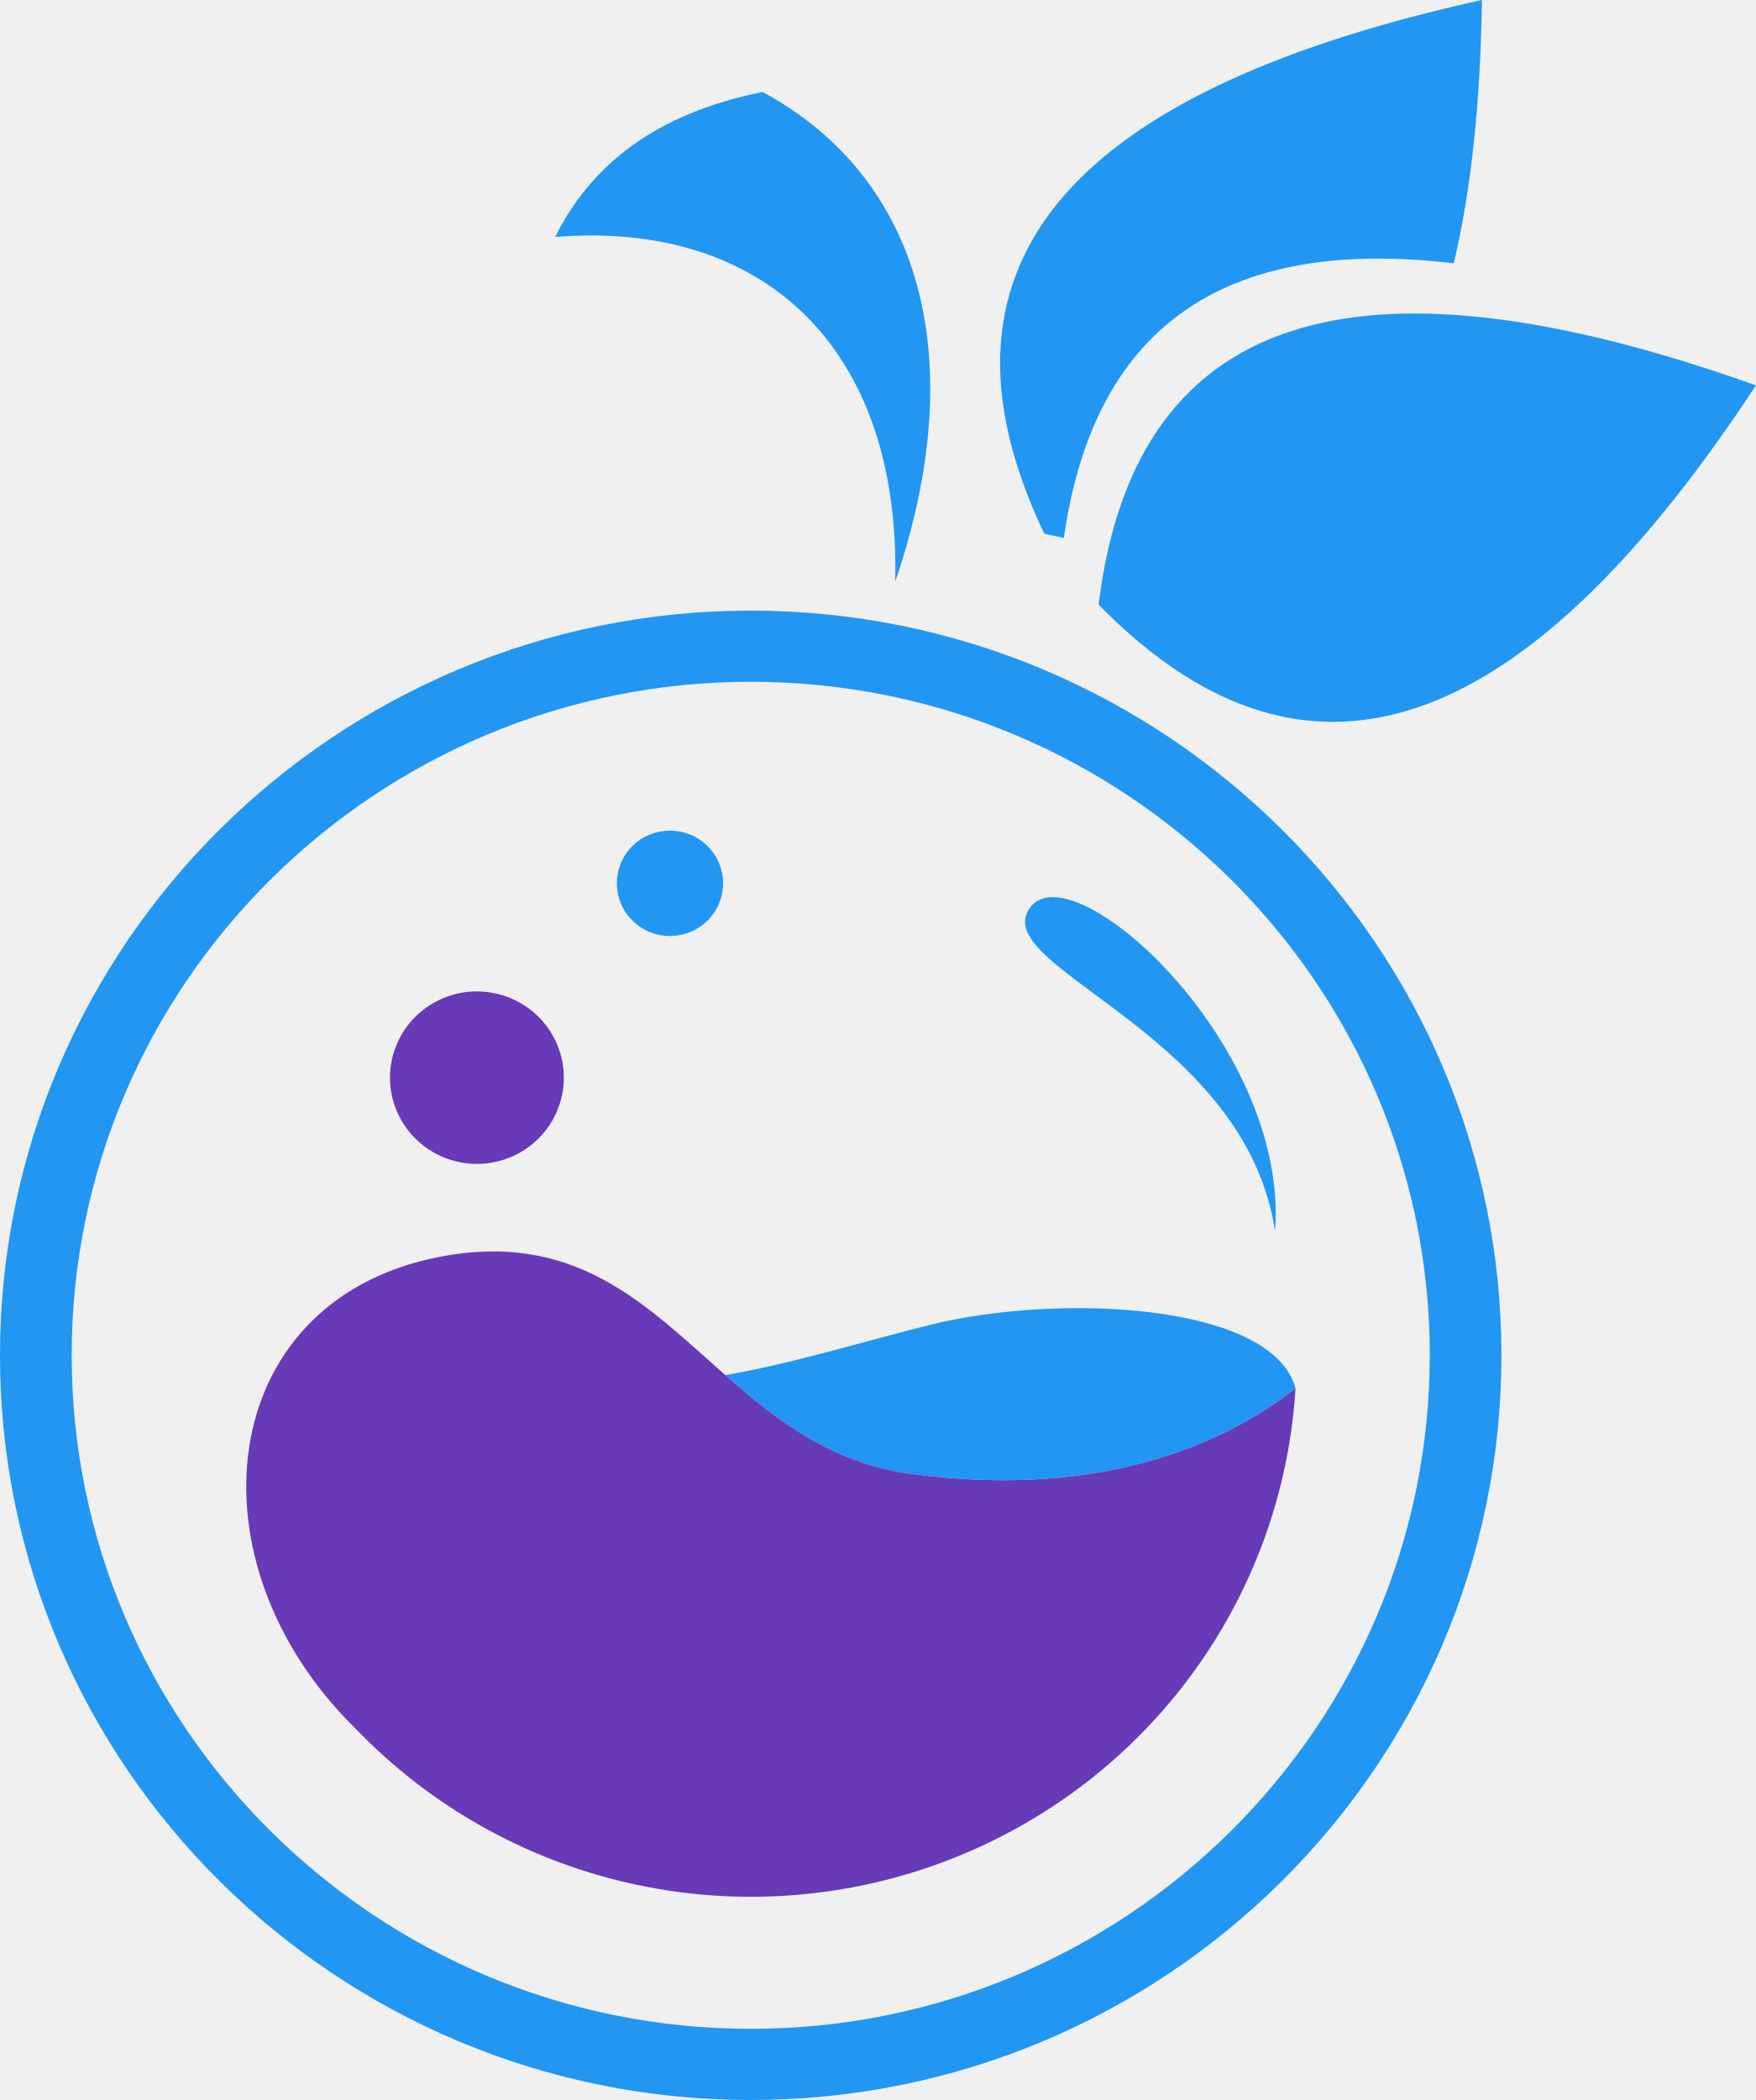
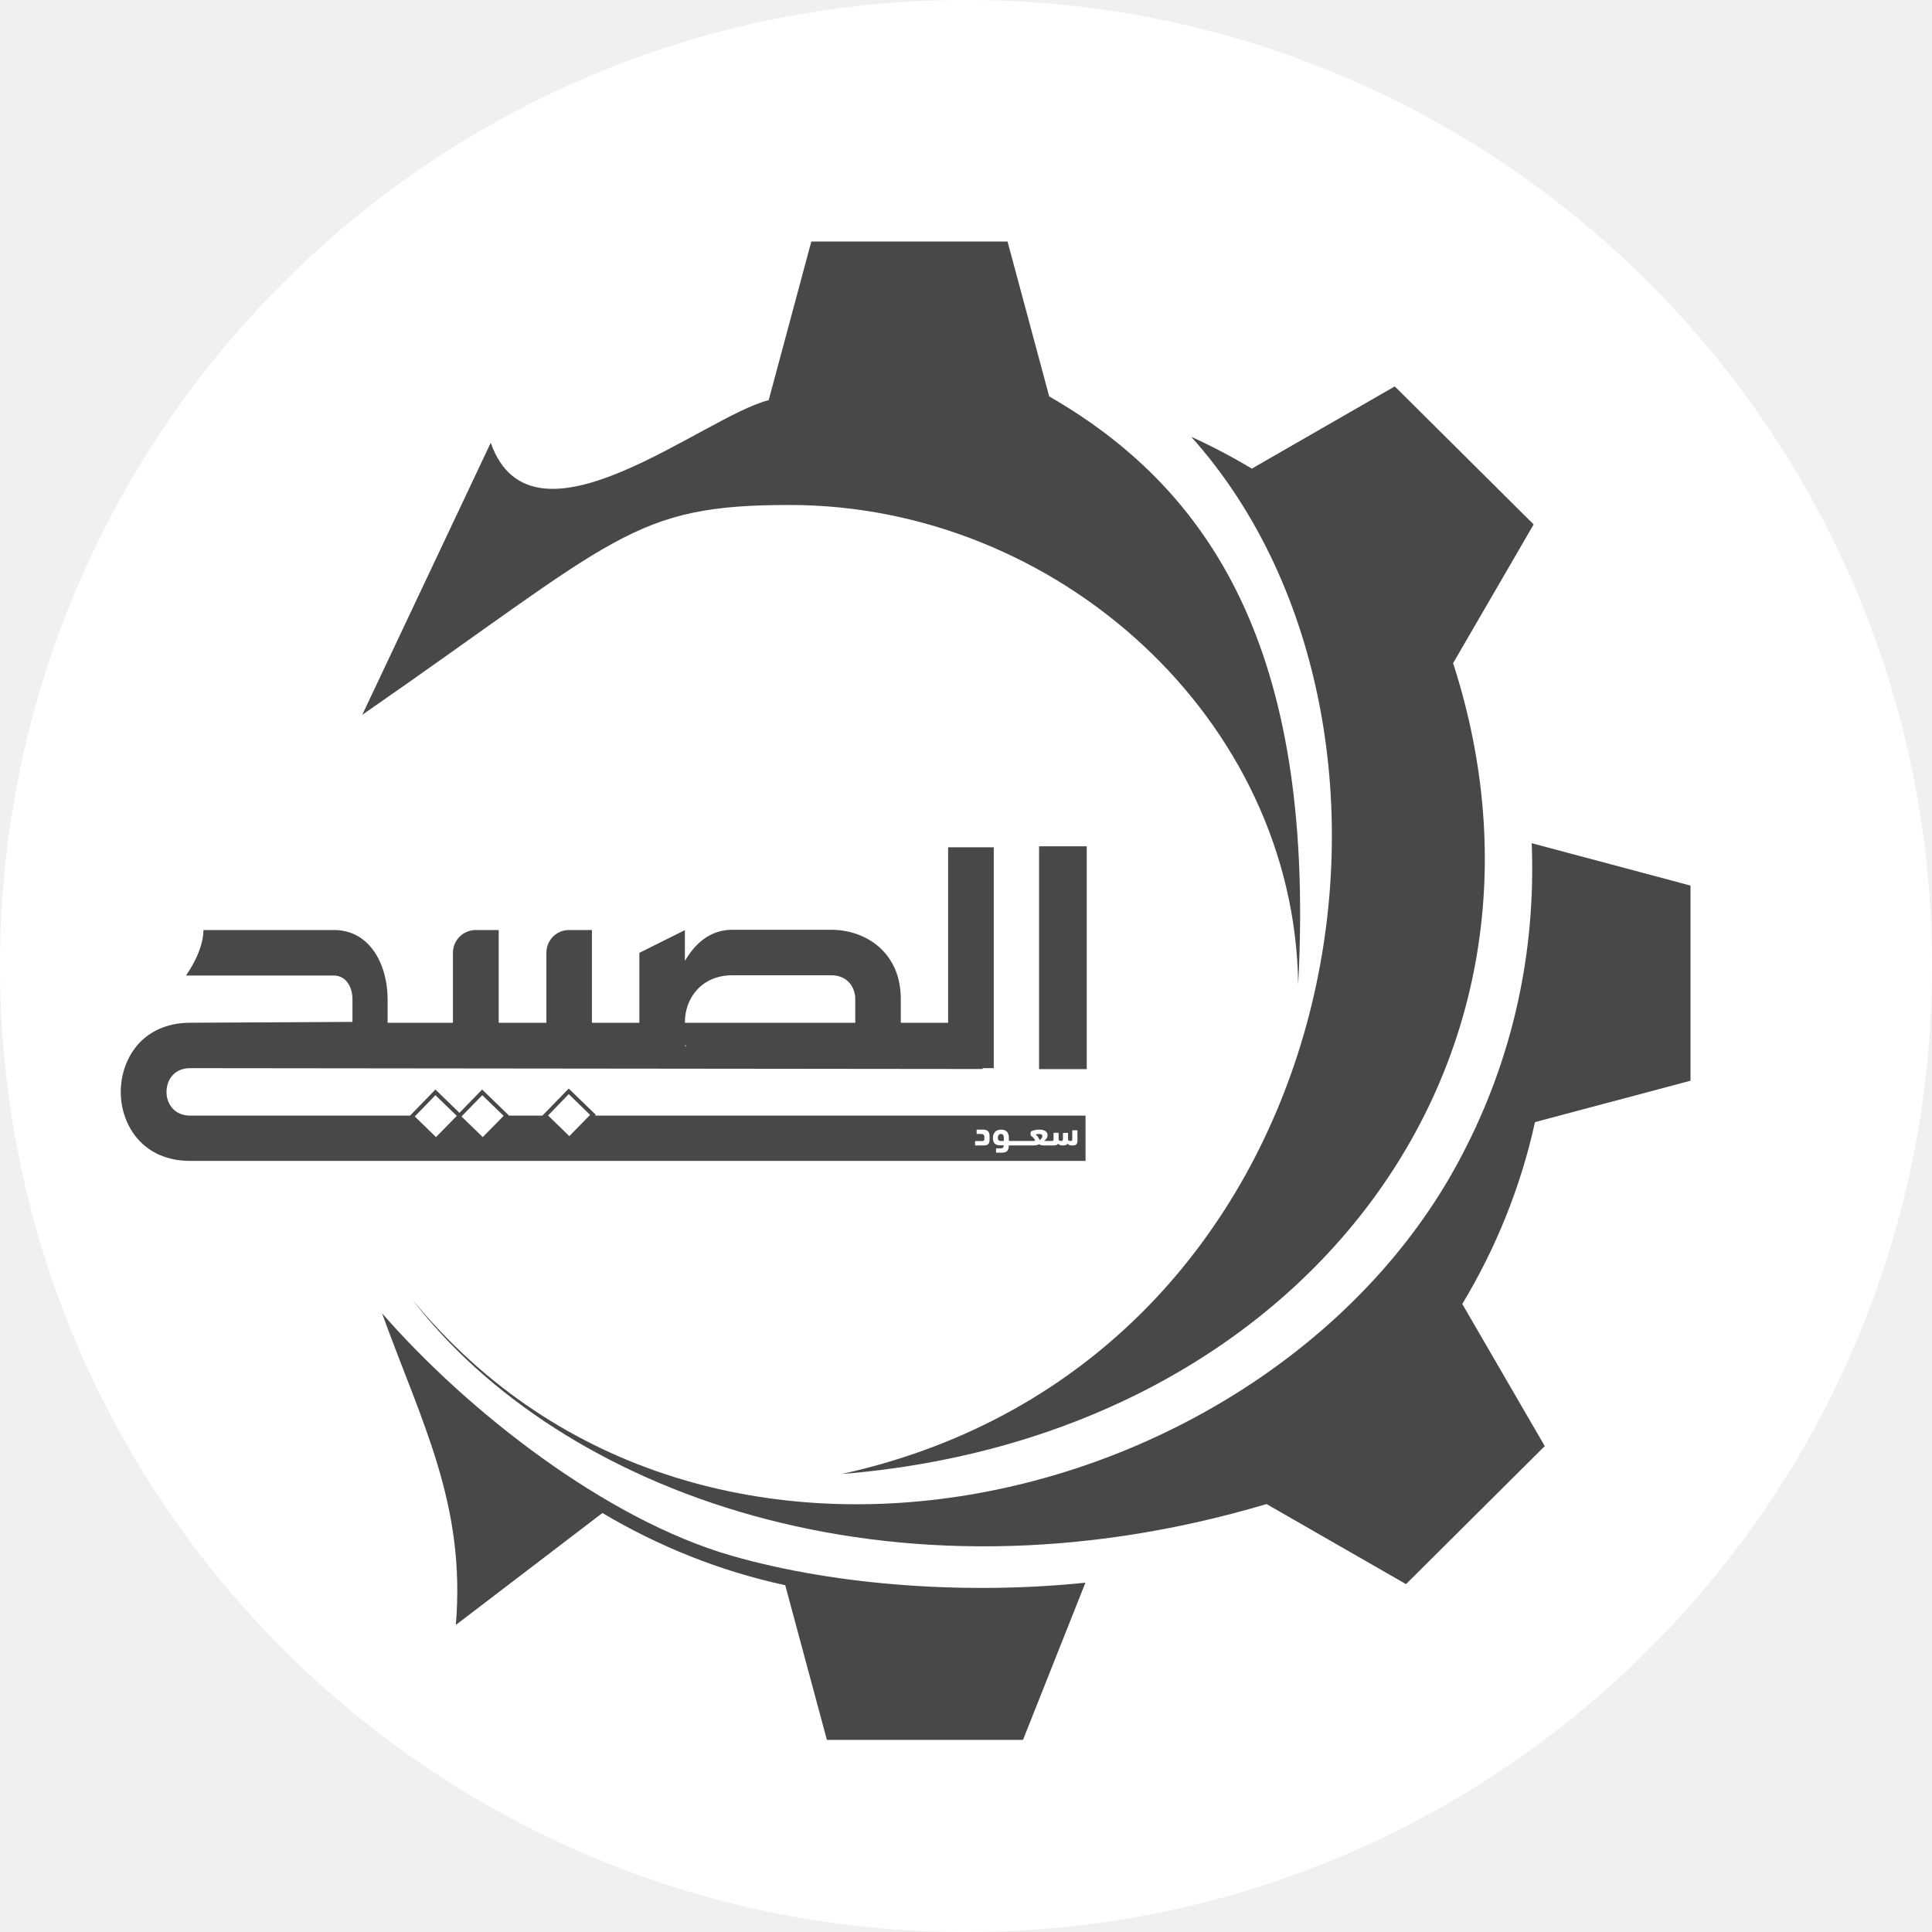
- <svg xmlns="http://www.w3.org/2000/svg" width="46" height="55" viewBox="0 0 46 55" fill="none">
-   <g clip-path="url(#clip0)">
-     <path d="M19.667 55C8.822 55 0 46.25 0 35.497C0 24.743 8.823 15.993 19.667 15.993C30.511 15.993 39.333 24.743 39.333 35.497C39.333 46.25 30.512 55 19.667 55ZM19.667 17.856C9.859 17.856 1.878 25.769 1.878 35.496C1.878 45.223 9.859 53.136 19.667 53.136C29.475 53.136 37.456 45.221 37.456 35.494C37.456 25.767 29.477 17.856 19.667 17.856Z" fill="#2196F3" />
-     <path d="M33.939 36.362C33.327 34.113 27.719 33.871 24.381 34.695C22.633 35.128 20.846 35.692 19.003 36.016C20.352 37.203 21.8 38.325 23.879 38.604C29.036 39.294 32.24 37.69 33.939 36.362Z" fill="#2196F3" />
-     <path d="M23.879 38.604C21.796 38.325 20.352 37.203 19.003 36.016C16.916 34.179 15.059 32.189 11.415 32.938C5.622 34.129 4.86 40.925 9.333 45.292C11.254 47.286 13.72 48.682 16.428 49.308C19.137 49.934 21.971 49.762 24.583 48.814C27.195 47.867 29.471 46.184 31.133 43.972C32.794 41.761 33.77 39.117 33.938 36.364C32.24 37.69 29.036 39.294 23.879 38.604Z" fill="#673AB7" />
-     <path d="M26.91 23.896C26.188 25.433 32.632 27.138 33.403 32.242C33.775 27.218 27.805 21.996 26.91 23.896Z" fill="#2196F3" />
-     <path d="M13.365 30.311C14.527 29.834 15.078 28.513 14.597 27.36C14.116 26.208 12.784 25.661 11.622 26.138C10.46 26.616 9.909 27.936 10.39 29.089C10.871 30.241 12.203 30.788 13.365 30.311Z" fill="#673AB7" />
-     <path d="M18.535 24.11C19.079 23.571 19.079 22.698 18.535 22.159C17.992 21.62 17.111 21.62 16.567 22.159C16.024 22.698 16.024 23.571 16.567 24.11C17.111 24.649 17.992 24.649 18.535 24.11Z" fill="#2196F3" />
-     <path d="M23.451 15.238C25.462 9.348 24.11 4.643 19.979 2.409C17.154 2.978 15.478 4.334 14.544 6.205C20.084 5.761 23.6 9.199 23.451 15.238Z" fill="#2196F3" />
-     <path d="M46 10.092C36.049 6.551 29.768 7.765 28.781 15.835C34.484 21.67 40.229 18.877 46 10.092Z" fill="#2196F3" />
-     <path d="M38.085 6.896C38.547 4.941 38.786 2.63 38.822 0C28.502 2.279 23.847 6.634 27.358 13.978C27.533 14.02 27.701 14.054 27.87 14.088C28.691 8.341 32.303 6.213 38.085 6.896Z" fill="#2196F3" />
+ <svg xmlns="http://www.w3.org/2000/svg" width="16" height="16" viewBox="0 0 16 16" fill="none">
+   <g clip-path="url(#clip0_453_323)">
+     <rect width="16" height="16" rx="8" fill="white" />
+     <path fill-rule="evenodd" clip-rule="evenodd" d="M8.989 13.107C8.063 13.204 6.96 13.143 6.056 12.883C5.019 12.584 3.875 11.691 3.164 10.876C3.49 11.779 3.859 12.455 3.775 13.457L4.989 12.53C5.451 12.805 5.961 13.011 6.503 13.128L6.848 14.409H8.472L8.989 13.107ZM12.701 4.343L11.551 3.2L10.367 3.881C10.206 3.784 10.038 3.696 9.865 3.617C12.064 6.07 11.178 11.281 6.971 12.207C10.773 11.899 13.11 8.82 12.034 5.492L12.701 4.343Z" fill="#484848" />
+     <path fill-rule="evenodd" clip-rule="evenodd" d="M3.414 10.761C4.628 12.349 7.368 13.383 10.489 12.456L11.644 13.119L12.793 11.976L12.11 10.799C12.387 10.339 12.594 9.832 12.712 9.293L14 8.95V7.334L12.685 6.983C12.72 7.868 12.536 8.749 12.108 9.565C10.586 12.493 5.829 13.711 3.414 10.761ZM8.344 2H6.719L6.366 3.314C5.828 3.448 4.41 4.646 4.064 3.667L3 5.92C5.116 4.453 5.233 4.182 6.54 4.182C8.756 4.182 10.722 5.955 10.751 8.153C10.89 5.522 10.121 4.105 8.689 3.283L8.344 2Z" fill="#484848" />
+     <path d="M8.996 7.013H8.609V8.85H8.996V7.013Z" fill="#484848" />
+     <path d="M9 8.854H8.605V7.009H9V8.854ZM8.613 8.846H8.992V7.017H8.613V8.846Z" fill="#484848" />
+     <path d="M8.29 9.449H8.313V9.42C8.313 9.401 8.305 9.391 8.289 9.391C8.281 9.391 8.275 9.394 8.271 9.399C8.266 9.405 8.264 9.412 8.264 9.422C8.264 9.433 8.266 9.44 8.271 9.444C8.276 9.448 8.282 9.449 8.29 9.449Z" fill="#484848" />
+     <path d="M8.597 9.417C8.603 9.425 8.606 9.434 8.609 9.442C8.615 9.438 8.621 9.433 8.625 9.428C8.63 9.422 8.632 9.416 8.632 9.41C8.632 9.403 8.63 9.398 8.625 9.395C8.62 9.392 8.614 9.391 8.605 9.391C8.599 9.391 8.593 9.392 8.587 9.393C8.582 9.394 8.579 9.396 8.577 9.396C8.585 9.402 8.592 9.409 8.597 9.417Z" fill="#484848" />
+     <path d="M1 9.052C1.004 9.323 1.186 9.614 1.574 9.614H8.99V9.239H4.927L4.934 9.232L4.71 9.015L4.492 9.239H4.216L3.993 9.023L3.805 9.216L3.606 9.023L3.396 9.239H1.575C1.442 9.239 1.38 9.139 1.379 9.047C1.378 8.99 1.398 8.936 1.434 8.9C1.469 8.864 1.518 8.846 1.575 8.846L8.138 8.853L8.138 8.846H8.23V7.017H7.852V8.47H7.46V8.274C7.46 7.88 7.162 7.7 6.885 7.7H6.063C5.908 7.7 5.776 7.785 5.68 7.945L5.672 7.958V7.703L5.295 7.891V8.47H4.902V7.702H4.712C4.609 7.702 4.525 7.786 4.525 7.89V8.47H4.13V7.702H3.941C3.836 7.702 3.751 7.786 3.751 7.89V8.47H3.21V8.275C3.21 7.999 3.071 7.702 2.765 7.702H1.685C1.683 7.872 1.565 8.043 1.54 8.079H2.765C2.87 8.079 2.919 8.181 2.919 8.275V8.463H2.915L1.575 8.47C1.408 8.47 1.265 8.525 1.162 8.629C1.057 8.736 0.998 8.89 1 9.052ZM8.229 9.392C8.233 9.383 8.238 9.376 8.244 9.37C8.25 9.365 8.257 9.361 8.265 9.359C8.273 9.356 8.281 9.355 8.289 9.355C8.298 9.355 8.306 9.356 8.314 9.358C8.322 9.36 8.329 9.364 8.335 9.369C8.341 9.374 8.346 9.381 8.349 9.39C8.353 9.398 8.355 9.409 8.355 9.422V9.449H8.551C8.555 9.449 8.558 9.449 8.562 9.449C8.566 9.449 8.57 9.448 8.573 9.447C8.57 9.439 8.566 9.431 8.56 9.425C8.554 9.418 8.547 9.412 8.54 9.407C8.538 9.406 8.537 9.404 8.536 9.403C8.536 9.401 8.535 9.399 8.535 9.396V9.376C8.535 9.374 8.538 9.371 8.542 9.369C8.546 9.367 8.551 9.364 8.558 9.362C8.564 9.36 8.572 9.358 8.58 9.357C8.589 9.356 8.597 9.355 8.605 9.355C8.617 9.355 8.628 9.356 8.637 9.358C8.646 9.361 8.653 9.364 8.659 9.368C8.664 9.372 8.669 9.377 8.671 9.383C8.674 9.388 8.675 9.395 8.675 9.401C8.675 9.406 8.675 9.411 8.673 9.416C8.671 9.421 8.669 9.425 8.666 9.429C8.663 9.433 8.66 9.437 8.657 9.44C8.653 9.444 8.65 9.446 8.647 9.449C8.649 9.449 8.651 9.449 8.653 9.449H8.712C8.717 9.449 8.721 9.448 8.723 9.445C8.724 9.442 8.725 9.437 8.725 9.429V9.384C8.725 9.382 8.726 9.381 8.728 9.381H8.764C8.766 9.381 8.767 9.382 8.767 9.384V9.433C8.767 9.439 8.769 9.443 8.773 9.446C8.777 9.448 8.782 9.449 8.786 9.449C8.79 9.449 8.793 9.448 8.795 9.448C8.798 9.447 8.799 9.446 8.8 9.444C8.801 9.443 8.802 9.441 8.802 9.438C8.803 9.435 8.803 9.432 8.803 9.428V9.384C8.803 9.383 8.804 9.382 8.806 9.382H8.842C8.844 9.382 8.845 9.383 8.845 9.384V9.433C8.845 9.44 8.847 9.444 8.851 9.446C8.855 9.448 8.86 9.449 8.865 9.449C8.869 9.449 8.872 9.449 8.874 9.448C8.876 9.447 8.877 9.446 8.878 9.444C8.879 9.443 8.88 9.441 8.88 9.438C8.88 9.435 8.88 9.432 8.88 9.428V9.363C8.88 9.361 8.881 9.36 8.883 9.36H8.92C8.922 9.36 8.923 9.361 8.923 9.363V9.448C8.923 9.461 8.92 9.47 8.914 9.476C8.909 9.482 8.9 9.486 8.888 9.486H8.871C8.863 9.486 8.857 9.484 8.852 9.481C8.847 9.478 8.843 9.475 8.841 9.47C8.838 9.476 8.834 9.48 8.828 9.482C8.823 9.484 8.815 9.486 8.805 9.486H8.794C8.786 9.486 8.779 9.484 8.774 9.481C8.769 9.478 8.766 9.475 8.763 9.47C8.76 9.476 8.756 9.48 8.751 9.482C8.745 9.485 8.737 9.486 8.727 9.486H8.644C8.637 9.486 8.63 9.485 8.623 9.484C8.617 9.482 8.611 9.48 8.605 9.476C8.598 9.48 8.591 9.482 8.584 9.484C8.577 9.485 8.57 9.486 8.564 9.486H8.354V9.491C8.354 9.51 8.349 9.524 8.34 9.533C8.33 9.542 8.316 9.546 8.295 9.546H8.252C8.25 9.546 8.249 9.545 8.249 9.544V9.514C8.249 9.511 8.25 9.51 8.252 9.51H8.286C8.29 9.51 8.294 9.51 8.297 9.509C8.3 9.509 8.303 9.507 8.305 9.506C8.308 9.504 8.309 9.501 8.31 9.498C8.312 9.495 8.312 9.49 8.312 9.485H8.283C8.264 9.485 8.249 9.481 8.238 9.471C8.228 9.462 8.223 9.446 8.223 9.423C8.223 9.411 8.225 9.4 8.229 9.392ZM8.075 9.452C8.075 9.451 8.076 9.45 8.078 9.45H8.129C8.134 9.45 8.138 9.449 8.141 9.448C8.144 9.448 8.147 9.447 8.148 9.445C8.15 9.443 8.151 9.441 8.151 9.439C8.152 9.436 8.152 9.433 8.152 9.429V9.413C8.152 9.405 8.149 9.4 8.145 9.397C8.14 9.393 8.134 9.391 8.125 9.391H8.091C8.088 9.391 8.088 9.39 8.088 9.388V9.358C8.088 9.356 8.089 9.355 8.091 9.355H8.143C8.16 9.355 8.173 9.36 8.182 9.368C8.191 9.377 8.195 9.39 8.195 9.409V9.435C8.195 9.444 8.194 9.453 8.193 9.459C8.191 9.466 8.188 9.471 8.184 9.475C8.181 9.479 8.176 9.481 8.17 9.483C8.165 9.485 8.158 9.486 8.15 9.486H8.078C8.076 9.486 8.075 9.485 8.075 9.483V9.452ZM4.71 9.061L4.887 9.233L4.715 9.409L4.539 9.238L4.71 9.061ZM3.994 9.07L4.171 9.241L3.998 9.417L3.822 9.246L3.994 9.07ZM3.606 9.07L3.783 9.241L3.611 9.417L3.435 9.246L3.606 9.07ZM5.672 8.466C5.672 8.365 5.707 8.27 5.77 8.2C5.841 8.12 5.943 8.077 6.063 8.077H6.885C7.021 8.077 7.083 8.179 7.083 8.274V8.47H5.672V8.466H5.672ZM5.672 8.659V8.657H5.676H5.681V8.663H5.672V8.659Z" fill="#484848" />
  </g>
  <defs>
-     <clipPath id="clip0">
-       <rect width="46" height="55" fill="white" />
+     <clipPath id="clip0_453_323">
+       <rect width="16" height="16" rx="8" fill="white" />
    </clipPath>
  </defs>
</svg>
